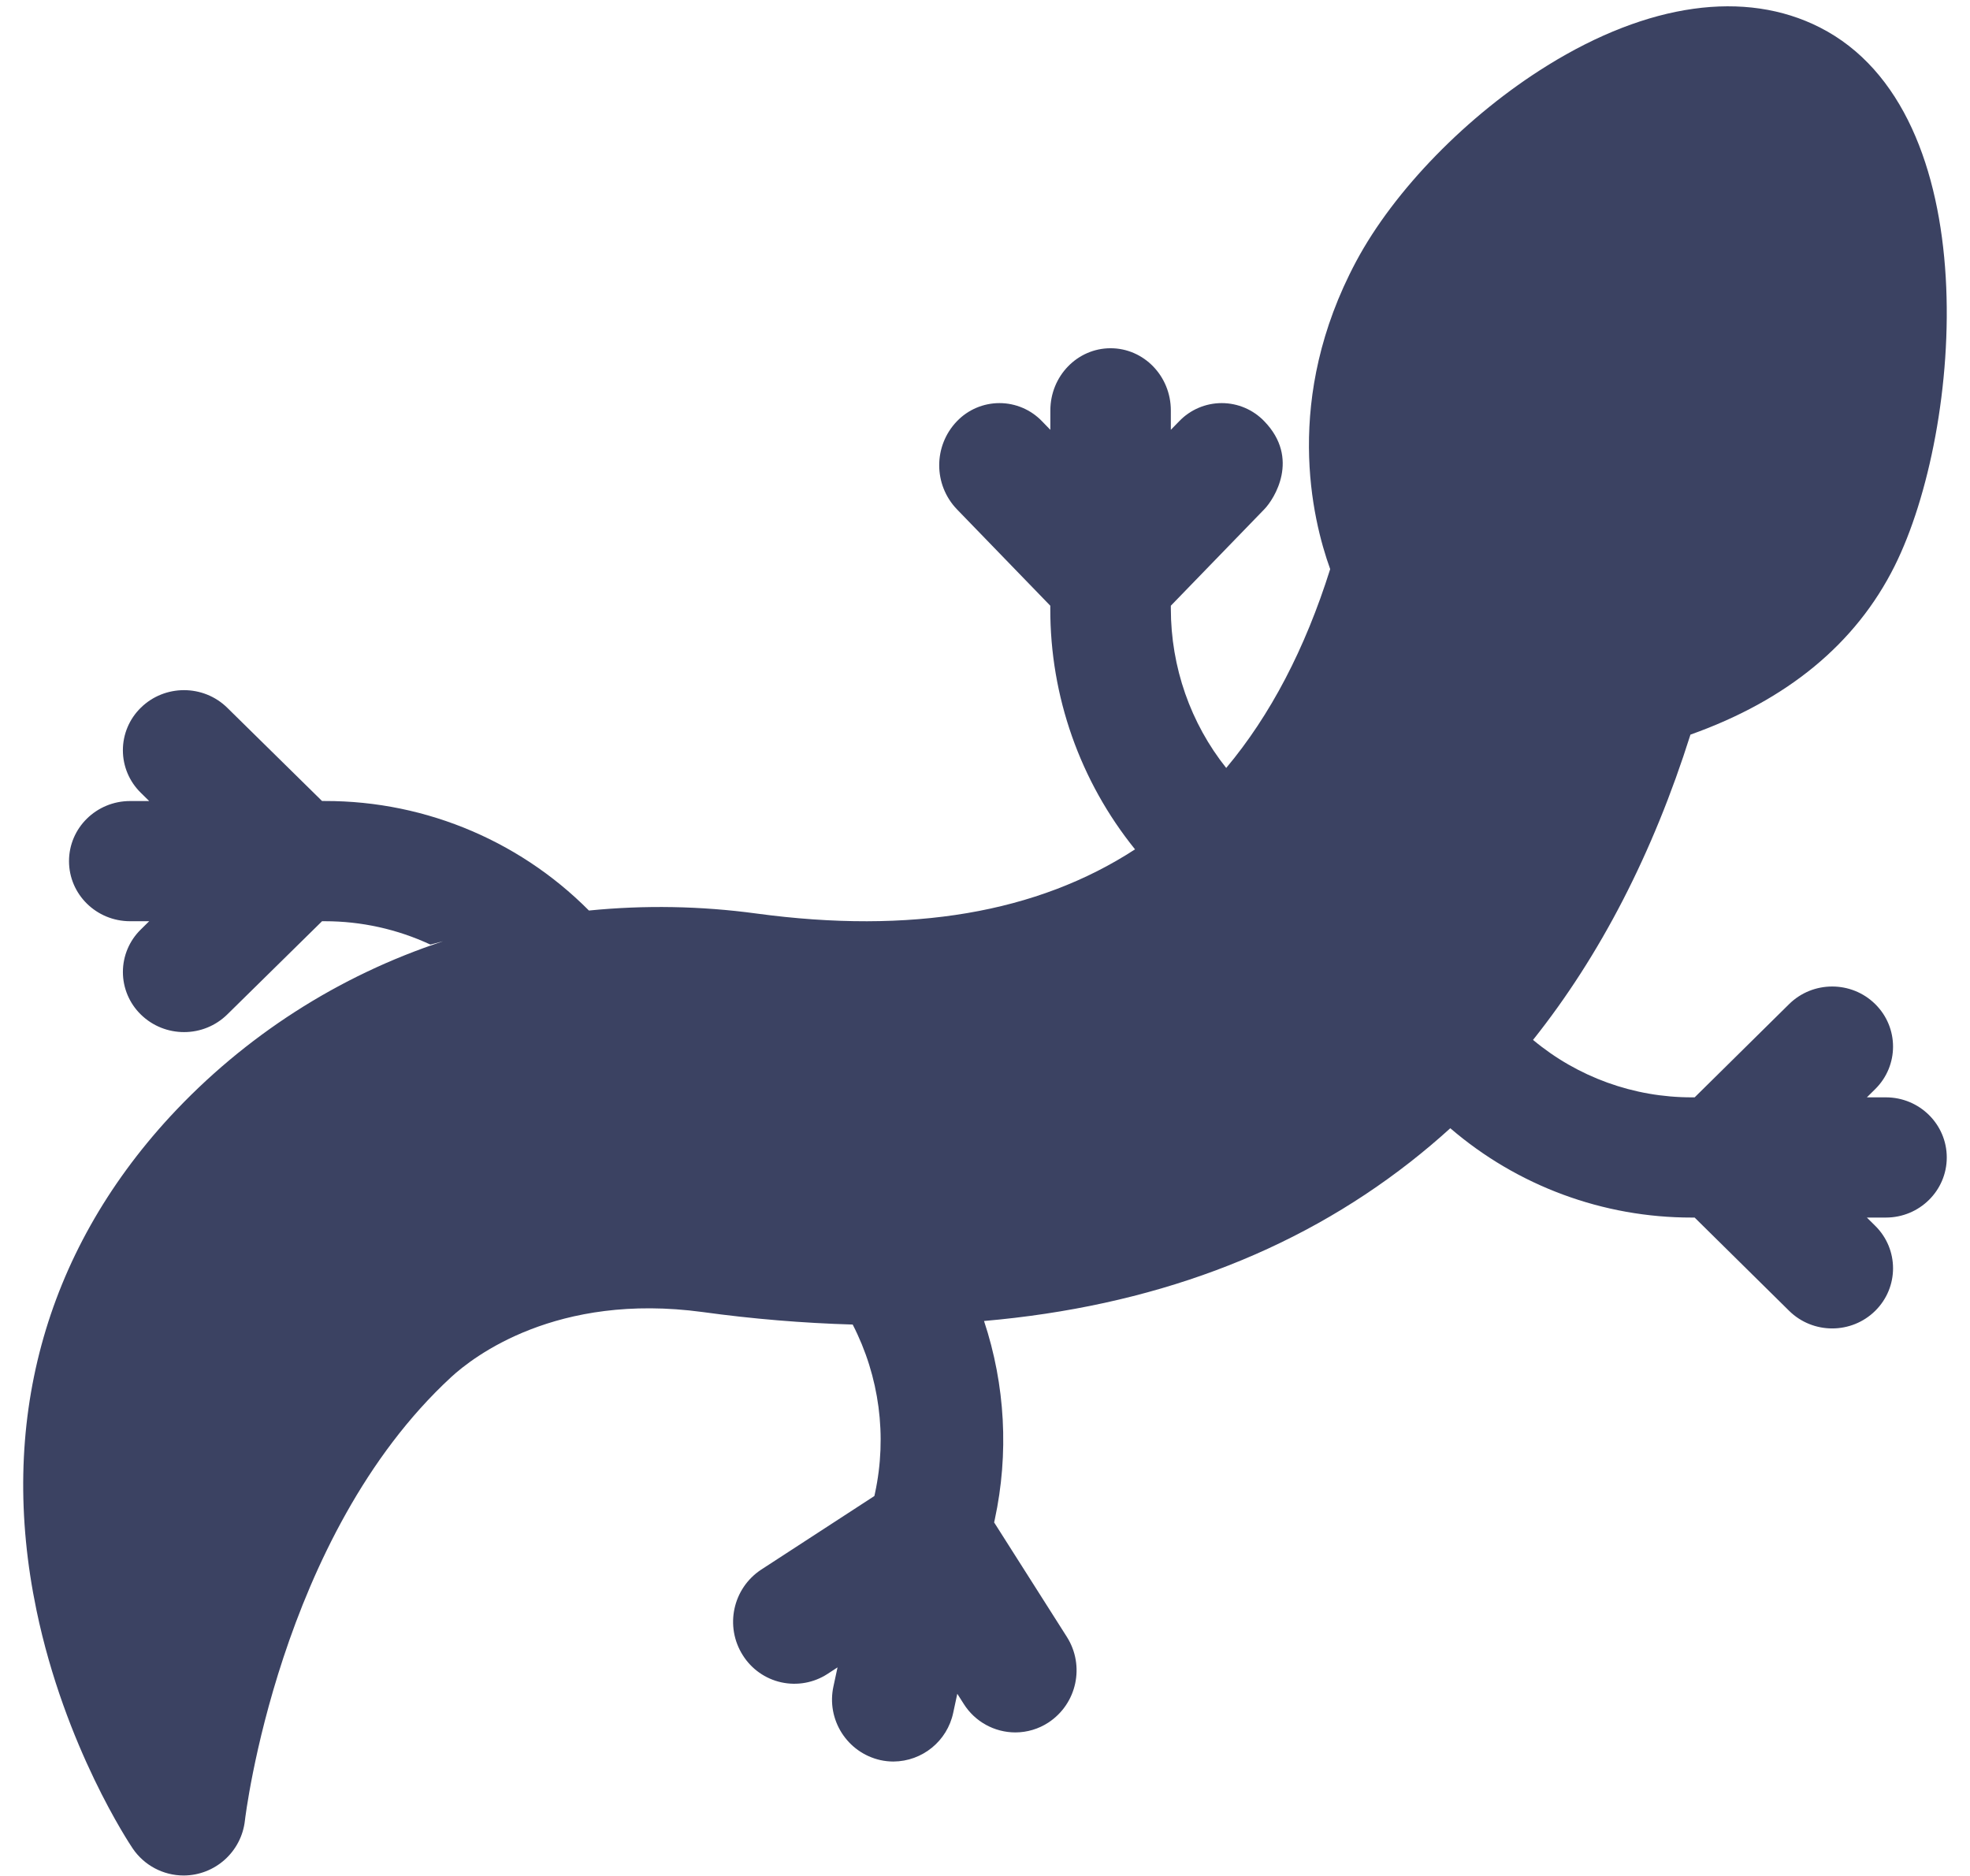
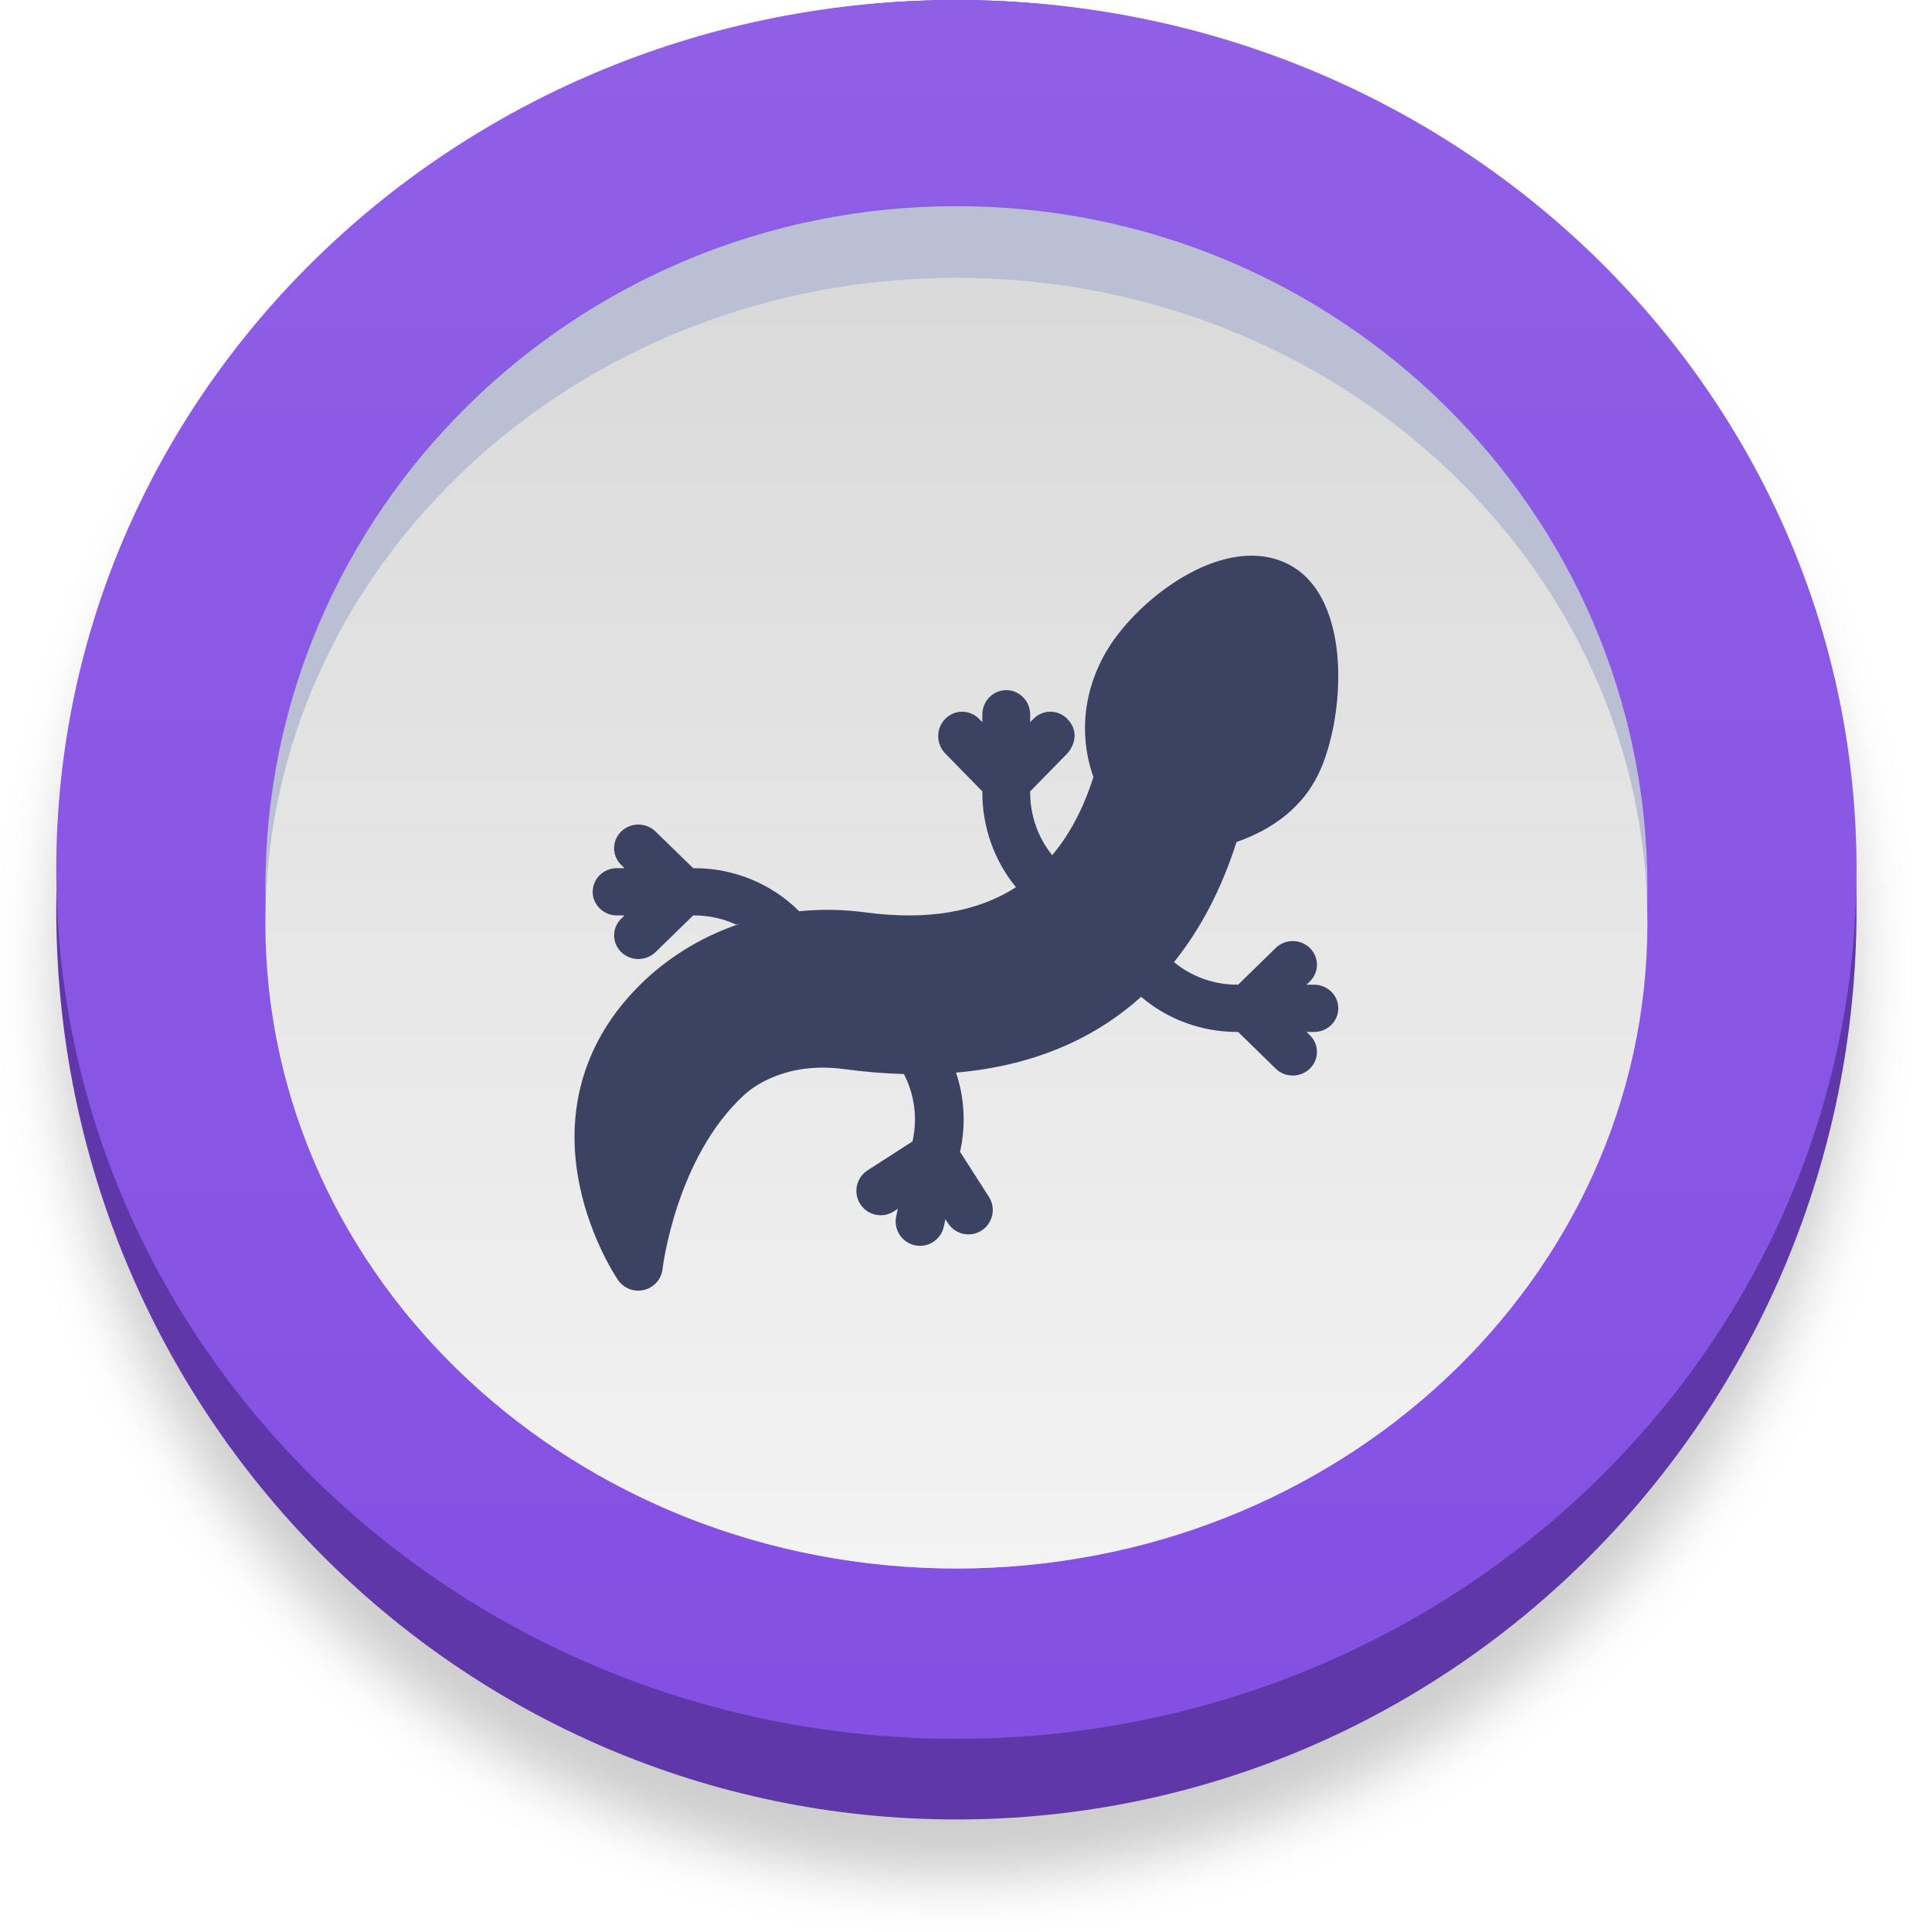
- <svg xmlns="http://www.w3.org/2000/svg" width="63" height="60">
-   <path fill="#3B4262" d="M49.483 2.096c3.229-2 6.324-2.433 8.714-1.219 5.359 2.72 4.583 12.845 2.39 17.232-1.238 2.477-3.432 4.287-6.527 5.387-1.2 3.799-2.884 7.064-5.034 9.764a7.904 7.904 0 005.079 1.837h.09l3.02-2.982c.761-.75 1.994-.751 2.754 0 .76.75.76 1.968 0 2.718l-.267.264h.608c1.075 0 1.947.861 1.947 1.923 0 1.061-.872 1.922-1.947 1.922h-.608l.267.264c.76.75.76 1.968 0 2.719-.38.375-.878.563-1.376.563-.499 0-.997-.188-1.377-.563l-3.022-2.983h-.09a11.823 11.823 0 01-7.724-2.857c-.415.377-.843.738-1.284 1.083-3.732 2.92-8.294 4.617-13.627 5.082a12.08 12.08 0 01.343 6.352l-.02.09 2.325 3.66a1.998 1.998 0 01-.589 2.741 1.936 1.936 0 01-1.057.316 1.953 1.953 0 01-1.651-.912l-.206-.324-.13.605a1.966 1.966 0 01-1.913 1.562 1.95 1.95 0 01-.419-.046 1.984 1.984 0 01-1.498-2.36l.13-.605-.32.209a1.946 1.946 0 01-2.709-.597 1.998 1.998 0 01.59-2.74l3.617-2.353.02-.09a8.073 8.073 0 00-.713-5.394 44.773 44.773 0 01-4.797-.4c-4.684-.634-7.341 1.433-8.044 2.081-5.518 5.093-6.586 14.092-6.596 14.183a1.977 1.977 0 01-1.96 1.757 1.97 1.97 0 01-1.63-.867c-.087-.13-2.164-3.234-3.075-7.615-1.237-5.95.238-11.407 4.266-15.783a20.702 20.702 0 018.738-5.615l-.407.106a7.99 7.99 0 00-3.375-.747h-.09l-3.032 2.983a1.965 1.965 0 01-1.382.563c-.5 0-1-.188-1.382-.563a1.9 1.9 0 010-2.719l.268-.264h-.61c-1.08 0-1.954-.86-1.954-1.922 0-1.062.875-1.922 1.954-1.922h.61l-.268-.264a1.9 1.9 0 010-2.72c.763-.75 2-.75 2.764 0l3.032 2.983h.09a11.87 11.87 0 018.661 3.726l-.217-.223a22.914 22.914 0 015.352.095c4.946.67 8.99-.018 12.113-2.052a12.215 12.215 0 01-2.71-7.7v-.092L30.6 16.287a2.034 2.034 0 010-2.812 1.885 1.885 0 012.725 0l.265.273v-.621c0-1.099.862-1.989 1.926-1.989s1.927.89 1.927 1.989v.62l.265-.272a1.885 1.885 0 012.725 0c1.146 1.183.32 2.483 0 2.812l-2.99 3.086v.091c0 1.878.635 3.673 1.771 5.098 1.412-1.686 2.522-3.808 3.325-6.36-.587-1.625-1.5-5.473.828-9.837 1.22-2.285 3.564-4.687 6.117-6.269z" />
+ <svg xmlns="http://www.w3.org/2000/svg" width="102" height="103" viewBox="0 0 102 103" fill="none">
+   <g filter="url(#filter0_d_0_687)">
+     <ellipse cx="51" cy="48.5" rx="48" ry="48.5" fill="#5F37A8" />
+   </g>
+   <ellipse cx="51" cy="46.35" rx="48" ry="46.35" fill="#834EE3" />
+   <ellipse cx="51" cy="46.35" rx="48" ry="46.35" fill="url(#paint0_linear_0_687)" />
+   <ellipse cx="51" cy="47.306" rx="36.849" ry="36.315" fill="#BABFD4" />
+   <ellipse cx="51" cy="49.217" rx="36.849" ry="34.404" fill="url(#paint1_linear_0_687)" />
+   <path fill-rule="evenodd" clip-rule="evenodd" d="M68.676 30.068C67.093 29.272 65.044 29.556 62.906 30.867C61.216 31.904 59.664 33.478 58.856 34.976C57.315 37.836 57.919 40.358 58.308 41.422C57.776 43.096 57.042 44.486 56.108 45.592C55.355 44.658 54.934 43.481 54.934 42.25V42.19L56.913 40.168C57.125 39.952 57.672 39.1 56.913 38.325C56.415 37.816 55.608 37.816 55.109 38.325L54.934 38.503V38.096C54.934 37.377 54.363 36.793 53.659 36.793C52.954 36.793 52.383 37.377 52.383 38.096V38.503L52.208 38.325C51.71 37.816 50.902 37.816 50.404 38.325C49.906 38.833 49.906 39.659 50.404 40.168L52.383 42.19V42.25C52.383 44.112 53.025 45.893 54.176 47.298C52.109 48.63 49.431 49.081 46.157 48.642C44.976 48.484 43.784 48.464 42.615 48.58C41.149 47.115 39.14 46.284 37.023 46.284H36.964L34.956 44.329C34.451 43.837 33.632 43.837 33.126 44.329C32.621 44.821 32.621 45.619 33.126 46.111L33.304 46.284H32.9C32.185 46.284 31.606 46.848 31.606 47.544C31.606 48.24 32.185 48.804 32.9 48.804H33.304L33.126 48.977C32.621 49.469 32.621 50.267 33.126 50.759C33.379 51.005 33.71 51.128 34.041 51.128C34.372 51.128 34.703 51.005 34.956 50.759L36.964 48.804H37.023C37.807 48.804 38.568 48.975 39.258 49.293C39.351 49.268 39.444 49.244 39.538 49.221L39.452 49.249C37.263 49.977 35.288 51.241 33.742 52.904C31.075 55.772 30.099 59.349 30.918 63.248C31.521 66.12 32.896 68.154 32.954 68.24C33.2 68.6 33.608 68.808 34.033 68.808C34.137 68.808 34.242 68.795 34.346 68.77C34.876 68.64 35.269 68.195 35.33 67.656C35.337 67.597 36.044 61.698 39.697 58.361C40.163 57.935 41.922 56.581 45.023 56.997C46.118 57.144 47.177 57.231 48.2 57.26C48.76 58.339 48.933 59.586 48.671 60.794L48.658 60.853L46.263 62.395C45.66 62.783 45.485 63.587 45.873 64.191C46.26 64.795 47.063 64.97 47.666 64.582L47.878 64.445L47.791 64.842C47.639 65.544 48.083 66.236 48.784 66.389C48.877 66.409 48.969 66.419 49.061 66.419C49.658 66.419 50.195 66.003 50.328 65.395L50.414 64.998L50.55 65.211C50.798 65.597 51.216 65.808 51.643 65.808C51.883 65.808 52.126 65.741 52.343 65.602C52.946 65.213 53.121 64.409 52.733 63.805L51.194 61.406L51.207 61.347C51.511 59.946 51.425 58.51 50.98 57.184C54.511 56.879 57.531 55.766 60.002 53.853C60.294 53.627 60.577 53.391 60.852 53.144C62.26 54.344 64.07 55.016 65.966 55.016H66.025L68.026 56.971C68.278 57.217 68.607 57.34 68.937 57.34C69.267 57.34 69.597 57.217 69.849 56.971C70.352 56.479 70.352 55.681 69.849 55.189L69.672 55.016H70.074C70.786 55.016 71.364 54.452 71.364 53.756C71.364 53.06 70.786 52.496 70.074 52.496H69.672L69.849 52.323C70.352 51.831 70.352 51.033 69.849 50.541C69.345 50.049 68.529 50.049 68.025 50.541L66.025 52.496H65.966C64.724 52.496 63.536 52.065 62.603 51.292C64.027 49.523 65.142 47.383 65.936 44.892C67.986 44.171 69.438 42.985 70.258 41.362C71.71 38.487 72.223 31.851 68.676 30.068Z" fill="#3B4262" />
+   <defs>
+     <filter id="filter0_d_0_687" x="0" y="0" width="102" height="103" filterUnits="userSpaceOnUse" color-interpolation-filters="sRGB">
+       <feFlood flood-opacity="0" result="BackgroundImageFix" />
+       <feColorMatrix in="SourceAlpha" type="matrix" values="0 0 0 0 0 0 0 0 0 0 0 0 0 0 0 0 0 0 127 0" result="hardAlpha" />
+       <feOffset dy="3" />
+       <feGaussianBlur stdDeviation="1.5" />
+       <feColorMatrix type="matrix" values="0 0 0 0 0 0 0 0 0 0 0 0 0 0 0 0 0 0 0.197 0" />
+       <feBlend mode="normal" in2="BackgroundImageFix" result="effect1_dropShadow_0_687" />
+       <feBlend mode="normal" in="SourceGraphic" in2="effect1_dropShadow_0_687" result="shape" />
+     </filter>
+     <linearGradient id="paint0_linear_0_687" x1="3" y1="0" x2="3" y2="92.7" gradientUnits="userSpaceOnUse">
+       <stop stop-color="white" stop-opacity="0.097" />
+       <stop offset="1" stop-color="white" stop-opacity="0.01" />
+     </linearGradient>
+     <linearGradient id="paint1_linear_0_687" x1="87.238" y1="83.621" x2="87.238" y2="15.954" gradientUnits="userSpaceOnUse">
+       <stop stop-color="#F3F3F3" />
+       <stop offset="1" stop-color="#DADADA" />
+     </linearGradient>
+   </defs>
</svg>
